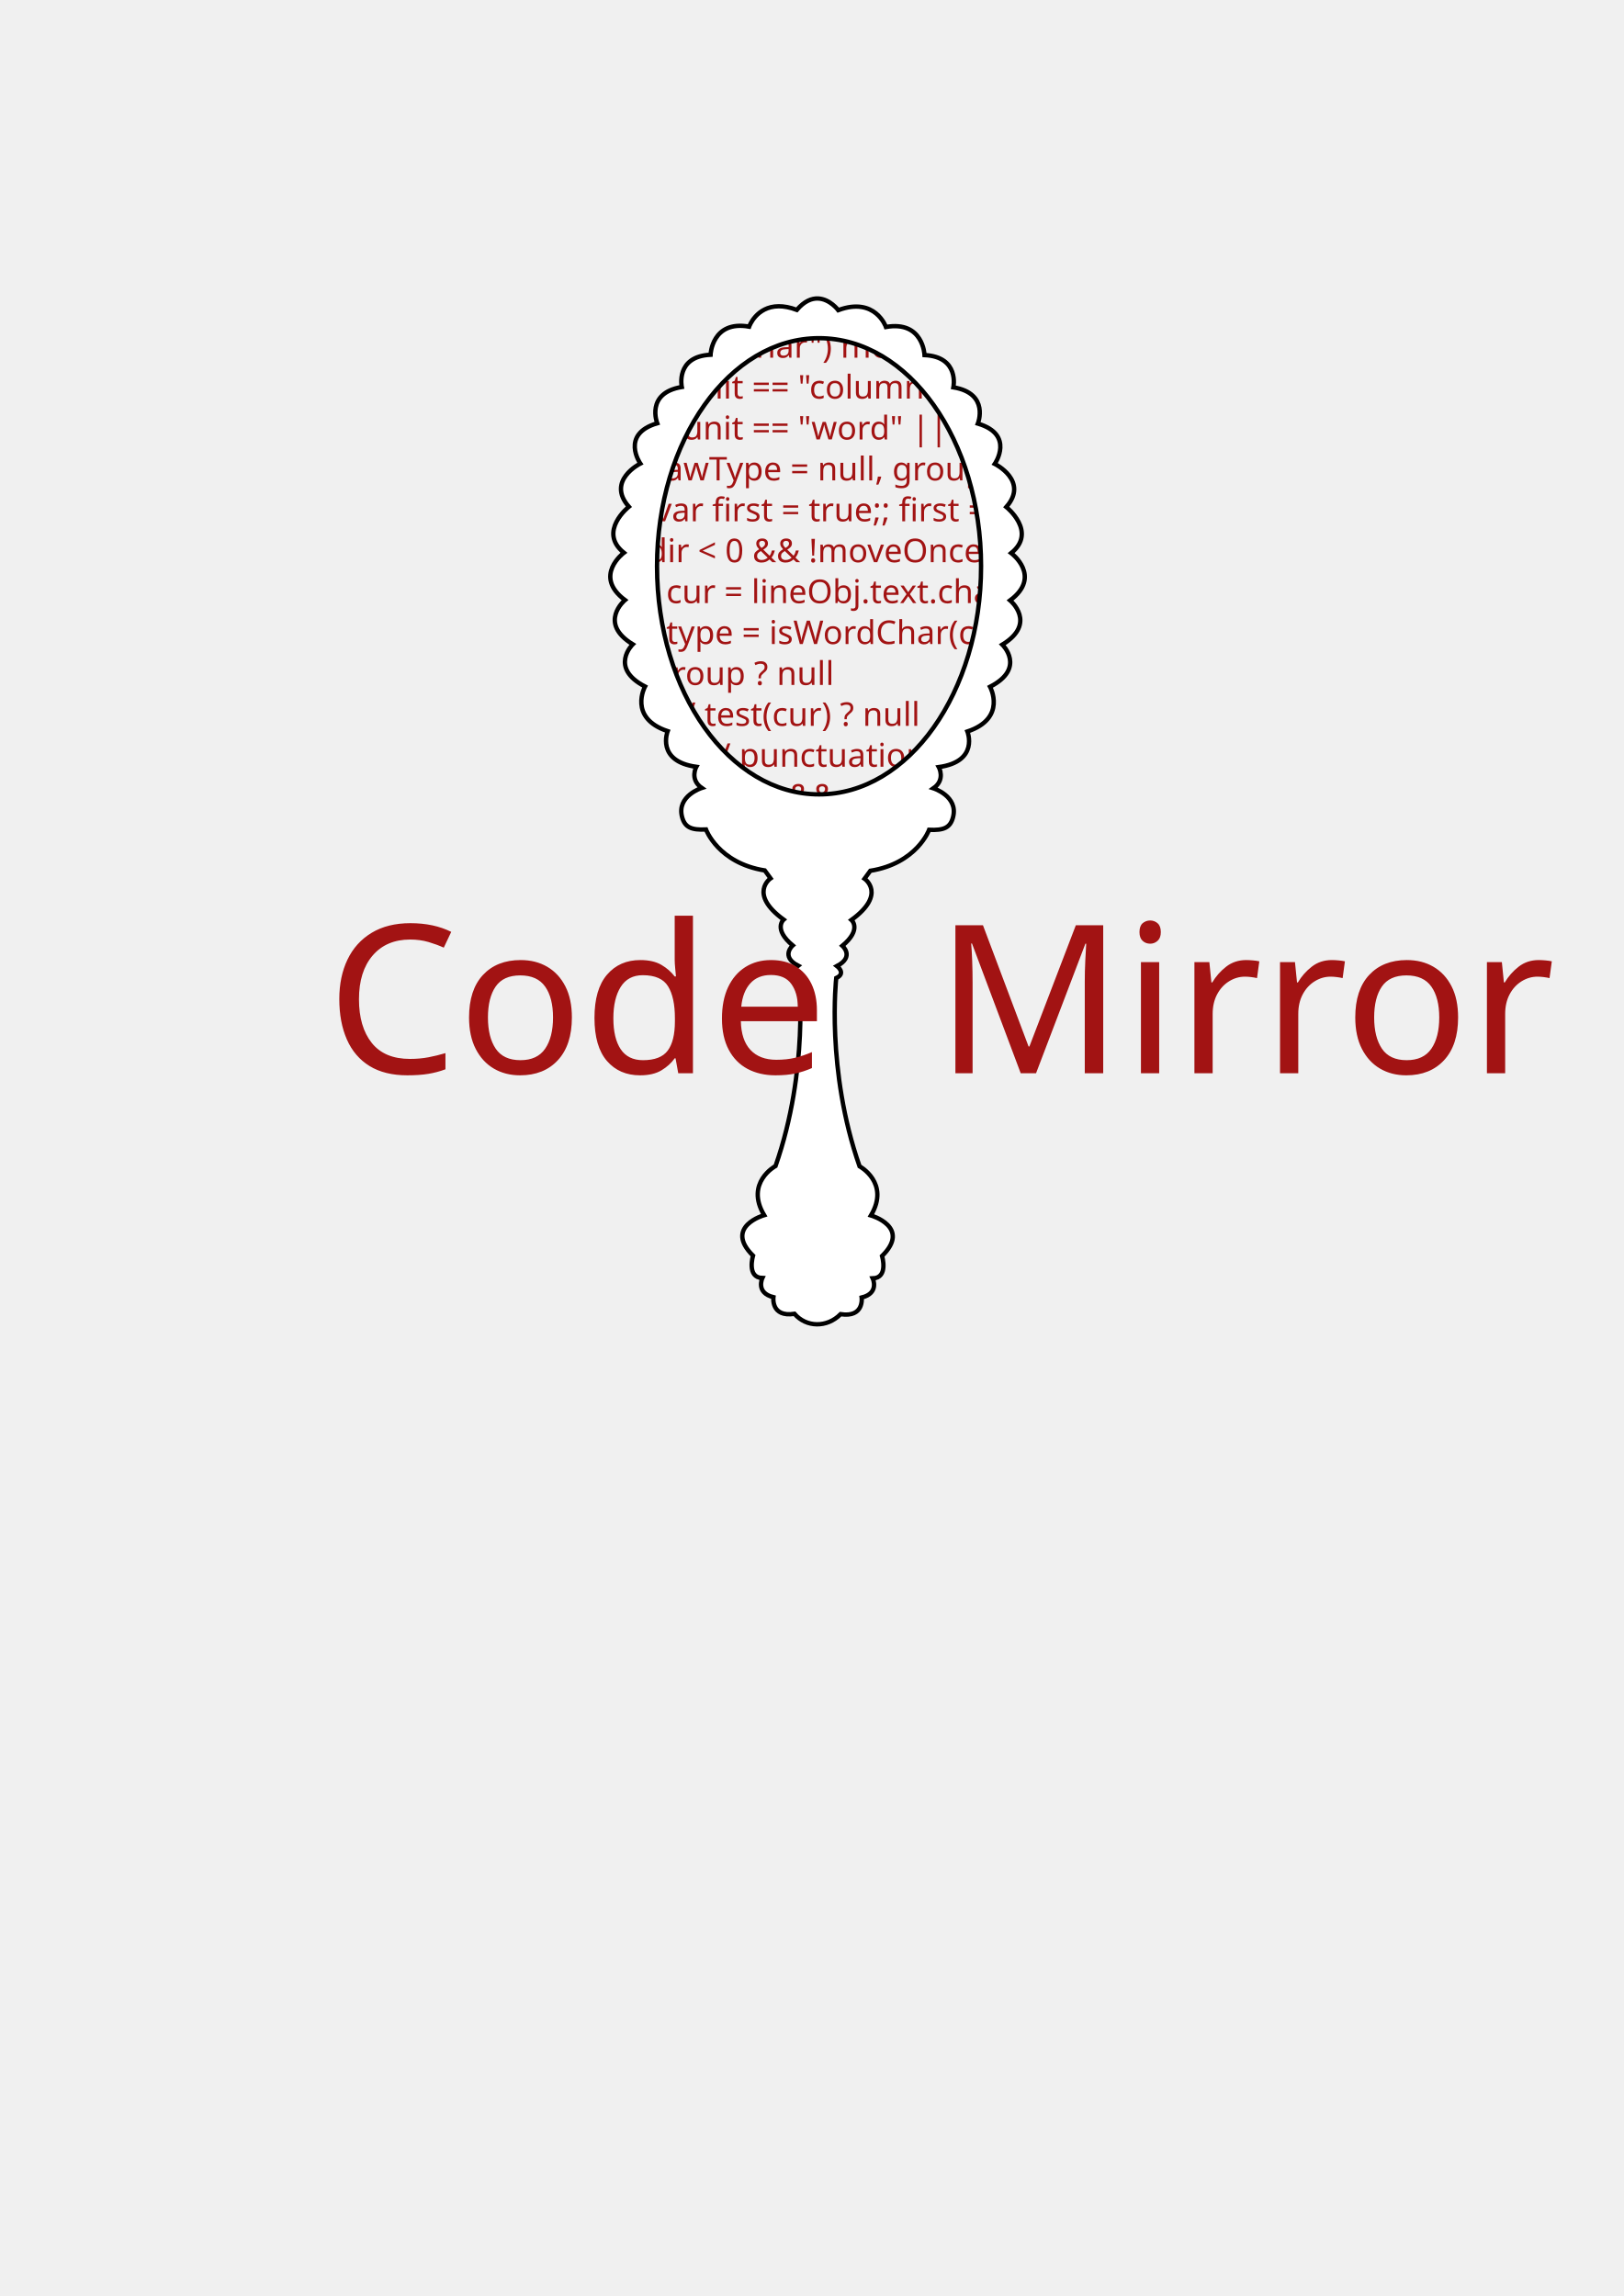
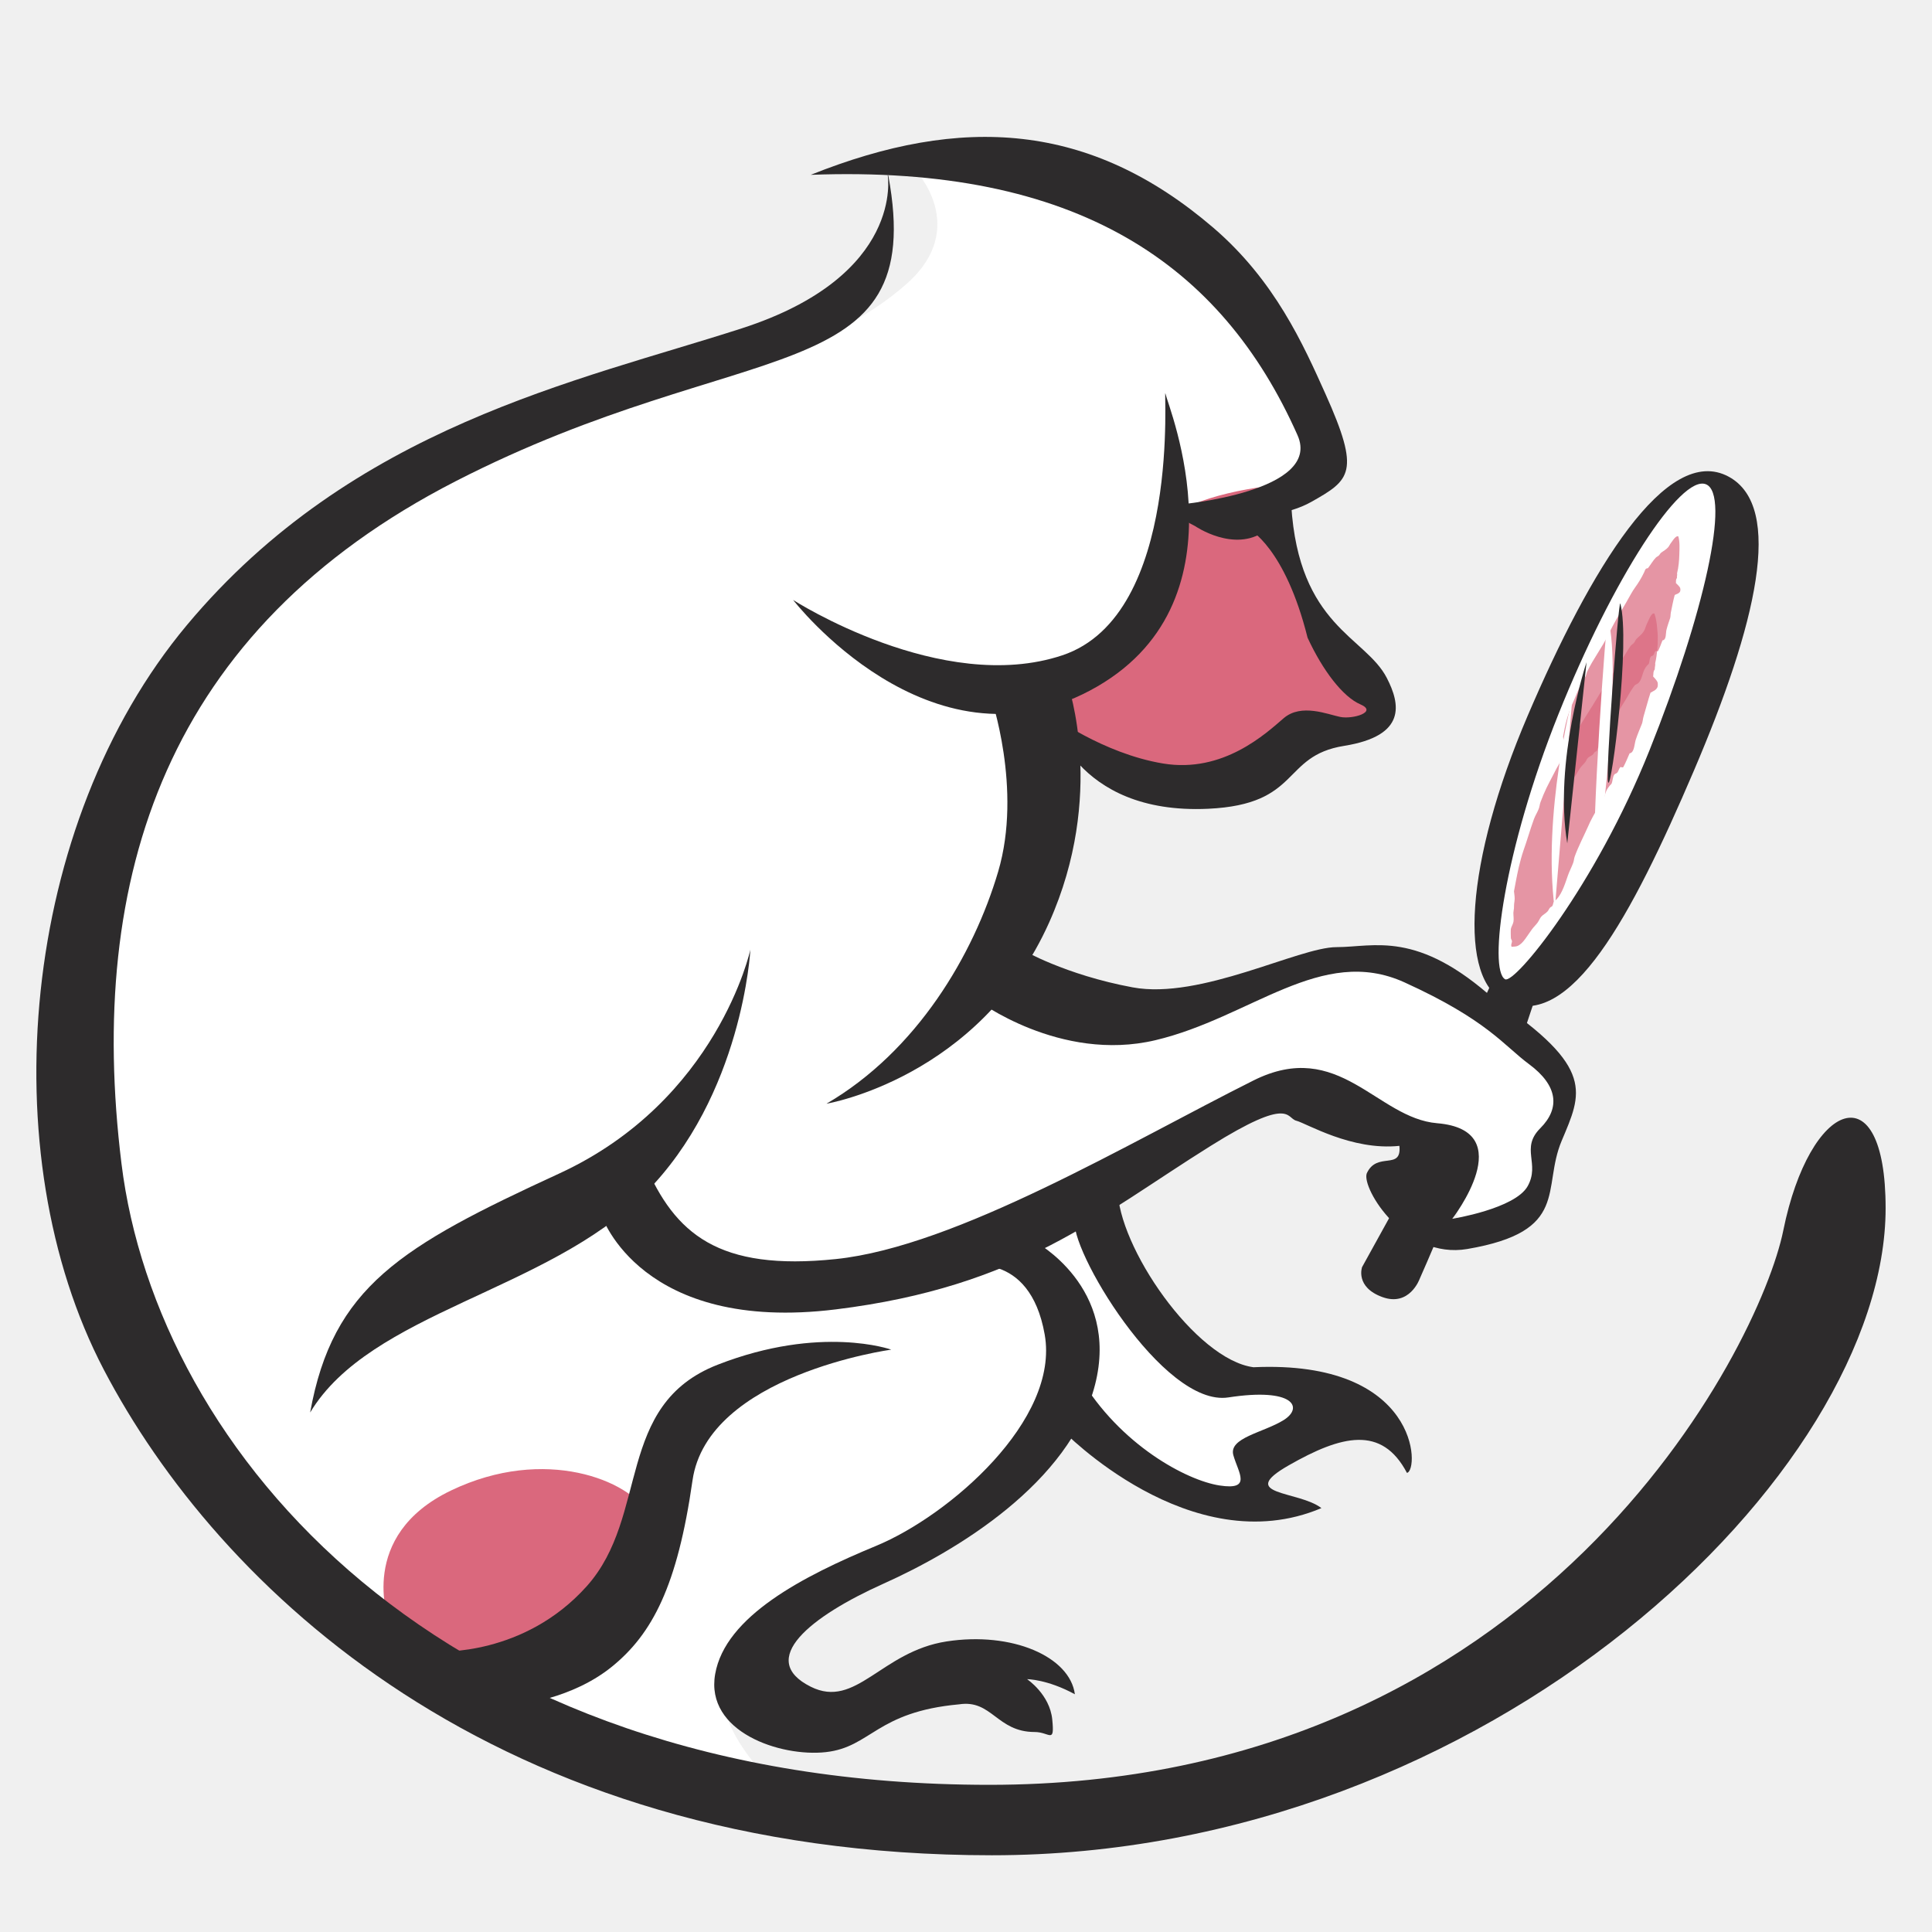
- <svg xmlns="http://www.w3.org/2000/svg" width="744.094" height="1052.362" id="svg2" version="1.1">
-   <defs id="defs4">
-     <clipPath clipPathUnits="userSpaceOnUse" id="clipPath4138">
-       <path transform="matrix(1.05,0,0,1,-290.7616,27.92713)" d="m 705.086,231.613 a 70.711,104.551 0 1 1 -141.421,0 70.711,104.551 0 1 1 141.421,0 z" id="path4140" style="fill:#ffffff;fill-opacity:1;stroke:none" />
+ <svg xmlns="http://www.w3.org/2000/svg" id="svg2" version="1.1" width="640" height="640" xml:space="preserve">
+   <defs id="defs6">
+     <clipPath clipPathUnits="userSpaceOnUse" id="clipPath16">
+       <path d="M 0,512 512,512 512,0 0,0 0,512 z" id="path18" />
+     </clipPath>
+     <clipPath clipPathUnits="userSpaceOnUse" id="clipPath40">
+       <path d="m 435.607,369.899 31.242,0 0,-64.782 -31.242,0 0,64.782 z" id="path42" />
+     </clipPath>
+     <clipPath clipPathUnits="userSpaceOnUse" id="clipPath56">
+       <path d="m 421.796,349.477 39.074,0 0,-88.423 -39.074,0 0,88.423 z" id="path58" />
    </clipPath>
  </defs>
-   <g id="layer1">
-     <text xml:space="preserve" style="font-size:15px;font-style:normal;font-variant:normal;font-weight:normal;font-stretch:normal;line-height:125%;letter-spacing:0px;word-spacing:0px;fill:#a21313;fill-opacity:1;stroke:none;font-family:Ubuntu Mono;-inkscape-font-specification:Ubuntu Mono" x="247.487" y="163.428" id="text4006" clip-path="url(#clipPath4138)" transform="translate(0.5050729,0.505076)">
-       <tspan id="tspan4008" x="247.487" y="163.428">    if (unit == "char") moveOnce();</tspan>
-       <tspan x="247.487" y="182.178" id="tspan4010">    else if (unit == "column") moveOnce(true);</tspan>
-       <tspan x="247.487" y="200.928" id="tspan4012">    else if (unit == "word" || unit == "group") {</tspan>
-       <tspan x="247.487" y="219.678" id="tspan4014">      var sawType = null, group = unit == "group";</tspan>
-       <tspan x="247.487" y="238.428" id="tspan4016">      for (var first = true;; first = false) {</tspan>
-       <tspan x="247.487" y="257.178" id="tspan4018">        if (dir &lt; 0 &amp;&amp; !moveOnce(!first)) break;</tspan>
-       <tspan x="247.487" y="275.928" id="tspan4020">        var cur = lineObj.text.charAt(ch) || "\n";</tspan>
-       <tspan x="247.487" y="294.678" id="tspan4022">        var type = isWordChar(cur) ? "w"</tspan>
-       <tspan x="247.487" y="313.428" id="tspan4024">          : !group ? null</tspan>
-       <tspan x="247.487" y="332.178" id="tspan4026">          : /\s/.test(cur) ? null</tspan>
-       <tspan x="247.487" y="350.928" id="tspan4028">          : "p"; // punctuation</tspan>
-       <tspan x="247.487" y="369.678" id="tspan4046">        if (sawType &amp;&amp; sawType</tspan>
-     </text>
-     <path style="fill:#ffffff;fill-opacity:1;stroke:#000000;stroke-opacity:1;stroke-width:2;stroke-miterlimit:4;stroke-dasharray:none" d="M 374.844 136.812 C 371.969 136.71 368.643 137.979 365.156 142.031 C 361.971 140.846 359.223 140.356 356.844 140.375 C 346.532 140.456 343.312 149.719 343.312 149.719 C 326.223 146.679 325.625 162.594 325.625 162.594 C 309.432 163.371 312.438 177.375 312.438 177.375 C 295.679 180.157 301.188 194 301.188 194 C 284.108 199.046 293.438 212.469 293.438 212.469 C 293.438 212.469 277.682 220.313 288.188 232.25 C 288.188 232.25 273.818 243.633 285.906 253.344 C 285.906 253.344 271.579 263.975 286.406 275.031 C 286.406 275.031 273.841 285.48 289.969 295.312 C 289.969 295.312 278.924 306.071 295.594 314.656 C 295.594 314.656 287.708 329.019 305.969 335.125 C 305.969 335.125 300.475 348.889 319.094 351.469 C 319.094 351.469 315.902 357.196 321.594 361.156 C 321.594 361.156 310.044 364.787 312.562 374.406 C 313.834 379.262 316.827 380.492 323.531 380.188 C 323.531 380.188 329.096 395.548 350.469 398.969 L 353.125 402.594 C 353.125 402.594 342.806 409.641 359.125 421.5 C 359.125 421.5 354.161 425.743 363.281 433.344 C 363.281 433.344 357.541 438.336 365.75 442.625 C 365.75 442.625 361.358 445.962 366.094 448.125 C 366.094 448.125 370.883 490.183 355.406 534.438 C 355.406 534.438 341.287 542.048 350.188 556.969 C 350.188 556.969 331.597 562.241 345.094 575.531 C 345.094 575.531 342.055 585.562 349.375 585.781 C 349.375 585.781 346.16 592.546 354.438 594.562 C 354.438 594.562 353.179 603.881 364.094 602.188 C 369.448 608.41 378.927 608.705 385.219 602.344 C 396.134 604.037 394.875 594.719 394.875 594.719 C 403.152 592.702 399.938 585.938 399.938 585.938 C 407.258 585.718 404.219 575.688 404.219 575.688 C 417.716 562.397 399.125 557.094 399.125 557.094 C 408.025 542.173 393.906 534.562 393.906 534.562 C 378.43 490.308 383.219 448.281 383.219 448.281 C 387.954 446.118 383.562 442.781 383.562 442.781 C 391.771 438.492 386.031 433.5 386.031 433.5 C 395.151 425.899 390.188 421.656 390.188 421.656 C 406.507 409.797 396.188 402.75 396.188 402.75 L 398.844 399.125 C 420.216 395.704 425.781 380.344 425.781 380.344 C 432.486 380.648 435.479 379.418 436.75 374.562 C 439.268 364.943 427.75 361.312 427.75 361.312 C 433.442 357.352 430.219 351.594 430.219 351.594 C 448.838 349.014 443.344 335.281 443.344 335.281 C 461.604 329.175 453.719 314.781 453.719 314.781 C 470.389 306.196 459.344 295.469 459.344 295.469 C 475.471 285.637 462.906 275.188 462.906 275.188 C 477.734 264.131 463.406 253.5 463.406 253.5 C 475.495 243.789 461.156 232.375 461.156 232.375 C 471.662 220.438 455.875 212.625 455.875 212.625 C 455.875 212.625 465.204 199.202 448.125 194.156 C 448.125 194.156 453.665 180.313 436.906 177.531 C 436.906 177.531 439.881 163.527 423.688 162.75 C 423.688 162.75 423.089 146.836 406 149.875 C 406 149.875 401.147 135.835 384.156 142.156 C 384.156 142.156 380.333 137.008 374.844 136.812 z M 375.344 155 C 416.349 155 449.594 201.789 449.594 259.531 C 449.594 317.273 416.349 364.094 375.344 364.094 C 334.339 364.094 301.094 317.273 301.094 259.531 C 301.094 201.789 334.339 155 375.344 155 z " id="rect3058" />
-     <text id="text4207" y="491.914" x="149.695" style="font-size:95px;font-style:normal;font-variant:normal;font-weight:normal;font-stretch:normal;line-height:125%;letter-spacing:0px;word-spacing:0px;fill:#a21313;fill-opacity:1;stroke:none;font-family:Source Sans;-inkscape-font-specification:Source Sans" xml:space="preserve">
-       <tspan y="491.914" x="149.695" id="tspan4209">Code  Mirror</tspan>
-     </text>
+   <g id="g10" transform="matrix(1.25,0,0,-1.25,0,640)">
+     <path id="path22" style="fill:#ffffff;fill-opacity:1;fill-rule:nonzero;stroke:none" d="m 242.522,467.002 c 0,0 14.504,-15.146 -2,-30 -40,-36 -140,-34 -189,-102 -30,-47 -76,-183 71,-273 66,-34 94,-33 94,-33 0,0 -44,31 -16,52 28,21 69,31 80,60 13,-10 34,-31 54,-29 -2,13 -7,18 9,20 16,2 24,2 24,2 0,0 -15,12 -32,13 -17,1 -49,34 -48,48 21,12 48,32 64,26 16,-6 32,-16 35,-25 0,-6 -3,-16 10,-8 13,8 10,13 15,24 5,11 6,13 -5,22 -11,9 -37,30 -58,24 -21,-6 -65,-23 -87,-2 9,20 23,52 16,74 13,10 28,21 30,39 15,2 47,11 41,27 -6,16 -41,85 -106,71" />
+     <path id="path26" style="fill:#ffffff;fill-opacity:1;fill-rule:nonzero;stroke:none" d="m 441.522,306.002 c 11,29 29,78 12,80 -17,2 -36,-44 -41,-56 -5,-12 -25,-72 -14,-80 11,-8 43,56 43,56" />
+     <path id="path30" style="fill:#da687d;fill-opacity:1;fill-rule:nonzero;stroke:none" d="m 348.522,384.002 c 3.13,4.919 5.821,0.645 -7.679,-0.355 -13.5,-1 -29.622,-5.185 -32.389,-11.048 -5.192,-11.002 -6.932,-38.097 -26.432,-44.097 -1,-7 0,-23 27.5,-26 27.5,-3 28.5,15 44.5,14.5 16,-0.5 14.5,5.5 9,10 -5.5,4.5 -24.5,35 -24.5,45 0,10 6.5,6.5 10,12" />
+     <path id="path34" style="fill:#da687d;fill-opacity:1;fill-rule:nonzero;stroke:none" d="m 103.022,82.502 c 0,0 -8.5,22.5 16.5,34.5 25,12 47.5,2.5 52,-6 4.5,-8.5 -7.5,-42.5 -50.5,-43 -10.5,8.5 -18,14.5 -18,14.5" />
+     <g id="g38" transform="translate(-21.47687,0)" />
+     <g id="g44" transform="translate(-21.47687,0)">
+       <g style="opacity:0.7" id="g46" clip-path="url(#clipPath40)">
+         <g id="g48" transform="translate(466.2583,369.8384)">
+           <path id="path50" style="fill:#da687d;fill-opacity:1;fill-rule:evenodd;stroke:none" d="M 0,0 C 0.423,-1.569 0.298,-3.199 0.255,-4.838 0.213,-6.452 0.062,-8.15 -0.349,-9.801 c 0.106,-0.377 -0.082,-0.814 -0.018,-1.201 -0.41,-0.515 -0.194,-0.903 -0.284,-1.354 0.661,-0.674 1.522,-1.313 1.152,-2.162 -0.259,-0.596 -0.874,-0.706 -1.464,-0.995 -0.389,-1.403 -0.709,-3.099 -1.028,-4.649 -0.097,-0.476 -0.044,-1.051 -0.187,-1.485 -0.334,-1.01 -0.691,-1.978 -0.971,-3.09 -0.237,-0.945 0.034,-2.689 -1.063,-2.811 -0.423,-1.049 -0.663,-1.841 -1.165,-2.83 -0.286,-0.163 -0.452,0.106 -0.692,0.009 -0.305,-0.348 -0.294,-0.823 -0.577,-1.114 -0.222,-0.229 -0.503,-0.163 -0.665,-0.385 -0.363,-0.5 -0.266,-1.24 -0.523,-1.902 -0.468,-0.4 -0.862,-0.905 -1.147,-1.478 -0.588,-1.179 -0.698,-2.681 -1.591,-3.593 -0.28,-0.286 -0.761,-0.365 -1.011,-0.647 -0.238,-0.269 -0.455,-0.665 -0.689,-0.98 -0.338,-0.452 -0.669,-1.045 -0.972,-1.583 -1.004,-1.787 -2.383,-3.71 -3.301,-5.664 -0.173,-0.369 -0.199,-0.805 -0.364,-1.165 -0.381,-0.827 -0.943,-1.579 -1.257,-2.333 -0.516,-1.239 -1.31,-3.339 -2.538,-4.42 -0.149,-0.131 -0.473,-0.254 -0.606,-0.414 -0.179,-0.215 -0.136,-0.568 -0.32,-0.808 -0.086,-0.113 -0.4,-0.164 -0.537,-0.302 -0.208,-0.211 -0.306,-0.481 -0.479,-0.639 -0.426,-0.388 -1.015,-0.555 -1.381,-0.959 -0.277,-0.306 -0.397,-0.743 -0.692,-1.127 -0.318,-0.413 -0.761,-0.784 -1.09,-1.202 -0.994,-1.264 -1.38,-2.8 -2.702,-3.396 -0.393,-0.178 -0.88,-0.12 -1.291,-0.241 -0.374,0.344 -0.078,0.818 -0.163,1.164 -0.055,0.222 -0.285,0.382 -0.346,0.583 -0.143,0.474 -0.347,1.336 -0.34,1.878 0.007,0.538 0.305,0.971 0.375,1.612 0.061,0.549 -0.137,1.246 -0.177,1.856 -0.021,0.306 0.064,0.624 0.059,0.956 -0.008,0.533 -0.066,0.801 0.008,1.442 0.086,0.743 -0.074,1.462 -0.171,2.152 0.342,1.705 0.531,3.008 1.09,4.919 0.258,0.881 0.721,2.367 1.18,3.346 0.886,1.895 1.64,3.964 2.6,5.945 0.319,0.656 0.825,1.196 1.139,1.852 0.182,0.381 0.211,0.828 0.395,1.215 1.617,3.398 3.877,6.233 5.565,9.731 1.399,2.859 2.88,5.418 4.745,8.545 0.842,1.415 1.568,2.917 2.434,4.086 0.66,0.891 1.632,2.413 2.334,3.916 0.278,0.596 0.269,1.073 1.005,1.102 0.758,0.948 1.326,2.018 2.119,2.824 0.2,0.202 0.51,0.303 0.733,0.498 0.26,0.228 0.383,0.57 0.638,0.778 0.541,0.441 1.432,0.832 2.035,1.659 0.16,0.22 0.229,0.451 0.406,0.682 0.414,0.539 1.191,1.866 1.81,2.013 C -0.241,0.085 -0.126,0.061 0,0" />
+         </g>
+       </g>
+     </g>
+     <g id="g54" transform="translate(-21.47687,0)" />
+     <g id="g60" transform="translate(-21.47687,0)">
+       <g style="opacity:0.7" id="g62" clip-path="url(#clipPath56)">
+         <g id="g64" transform="translate(459.8965,349.4487)">
+           <path id="path66" style="fill:#da687d;fill-opacity:1;fill-rule:evenodd;stroke:none" d="m 0,0 c 0.688,-1.936 0.765,-4.106 0.935,-6.266 -0.019,-2.14 -0.168,-4.579 -0.715,-6.943 0.098,-0.492 -0.155,-1.108 -0.109,-1.623 -0.519,-0.752 -0.295,-1.25 -0.438,-1.876 0.718,-0.835 1.666,-1.609 1.155,-2.836 -0.37,-0.846 -1.118,-1.037 -1.845,-1.479 -0.64,-1.905 -1.226,-4.263 -1.846,-6.305 -0.187,-0.635 -0.212,-1.395 -0.447,-1.977 -0.547,-1.362 -1.111,-2.656 -1.597,-4.101 -0.416,-1.238 -0.356,-3.498 -1.652,-3.689 -0.61,-1.355 -0.978,-2.373 -1.674,-3.651 -0.35,-0.217 -0.512,0.119 -0.801,-0.013 -0.392,-0.456 -0.442,-1.063 -0.795,-1.445 -0.269,-0.298 -0.585,-0.226 -0.785,-0.514 -0.449,-0.651 -0.386,-1.58 -0.723,-2.425 -0.282,-0.266 -0.546,-0.564 -0.784,-0.888 -0.119,-0.162 -0.233,-0.33 -0.337,-0.505 l -0.153,-0.266 -0.072,-0.136 -0.034,-0.069 -0.003,-0.004 0,-10e-4 c 0.099,0.238 0.028,0.066 0.05,0.119 l -10e-4,-0.002 -0.001,-10e-4 -0.004,-0.01 -0.008,-0.019 -0.016,-0.037 c -0.697,-1.635 -0.851,-3.63 -1.895,-4.955 -0.335,-0.421 -0.872,-0.577 -1.142,-0.971 -0.259,-0.375 -0.491,-0.912 -0.746,-1.347 -0.366,-0.625 -0.722,-1.432 -1.046,-2.164 -1.085,-2.456 -2.571,-5.274 -3.572,-8.03 -0.188,-0.523 -0.205,-1.106 -0.385,-1.617 -0.422,-1.173 -1.022,-2.273 -1.394,-3.342 -0.626,-1.753 -1.474,-4.727 -3.01,-6.377 -0.182,-0.2 -0.567,-0.415 -0.732,-0.65 -0.22,-0.315 -0.191,-0.786 -0.42,-1.137 -0.106,-0.164 -0.475,-0.275 -0.642,-0.48 -0.254,-0.313 -0.383,-0.69 -0.594,-0.926 -0.503,-0.581 -1.23,-0.865 -1.714,-1.438 -0.365,-0.435 -0.562,-1.029 -0.958,-1.568 -0.426,-0.578 -0.991,-1.104 -1.428,-1.683 -0.65,-0.928 -1.251,-1.786 -1.828,-2.608 -0.592,-0.813 -1.215,-1.514 -2.047,-1.884 -0.495,-0.219 -1.042,-0.12 -1.539,-0.256 -0.353,0.473 0.086,1.071 0.061,1.524 -0.018,0.288 -0.25,0.504 -0.28,0.766 -0.07,0.615 -0.141,1.712 -0.035,2.387 0.099,0.676 0.548,1.191 0.712,2.005 0.125,0.708 -0.034,1.591 -0.025,2.359 0.004,0.387 0.13,0.791 0.153,1.206 0.038,0.668 -0.008,0.999 0.13,1.795 0.163,0.922 -0.034,1.854 -0.121,2.709 0.426,2.191 0.686,3.806 1.265,6.362 0.273,1.176 0.786,3.104 1.265,4.488 0.472,1.315 0.904,2.681 1.347,4.063 0.445,1.4 0.906,2.841 1.424,4.249 0.347,0.939 0.896,1.734 1.274,2.728 0.213,0.565 0.249,1.192 0.465,1.767 0.475,1.25 0.99,2.514 1.541,3.656 0.553,1.123 1.13,2.228 1.711,3.336 l 0.938,1.807 c 0.326,0.58 0.653,1.161 0.981,1.745 0.649,1.172 1.283,2.367 1.886,3.609 1.027,1.966 2.073,3.828 3.188,5.725 1.116,1.844 2.324,3.757 3.629,5.817 1.158,1.853 2.248,3.825 3.357,5.355 0.827,1.167 2.173,3.163 3.042,5.126 0.342,0.78 0.349,1.38 1.197,1.482 0.907,1.274 1.649,2.697 2.452,3.773 0.214,0.276 0.563,0.445 0.808,0.722 0.286,0.323 0.408,0.762 0.693,1.065 0.582,0.653 1.672,1.277 2.21,2.569 0.151,0.332 0.198,0.653 0.368,1.006 0.397,0.822 1.098,2.779 1.78,3.145 C -0.284,0.044 -0.151,0.044 0,0" />
+         </g>
+       </g>
+     </g>
+     <path id="path70" style="fill:#ffffff;fill-opacity:1;fill-rule:nonzero;stroke:none" d="m 416.689,327.002 c 0,0 -8,-30.667 -4.667,-56 0.667,8 4.667,56 4.667,56" />
+     <path id="path74" style="fill:#ffffff;fill-opacity:1;fill-rule:nonzero;stroke:none" d="m 426.189,347.726 c -0.61,2.147 -4.597,-59.478 -3.432,-61.636 1.166,-2.159 7.147,48.575 3.432,61.636" />
+     <path id="path78" style="fill:#2d2b2c;fill-opacity:1;fill-rule:nonzero;stroke:none" d="m 235.249,465.604 c 0,0 4.667,-26.62 -38.667,-40.62 -43.333,-14 -103.061,-25.982 -147.06,-78.649 -44,-52.666 -52,-139.999 -22,-197.333 30,-57.333 103.333,-128.667 235.333,-128.667 132,0 236.853,101.506 236.853,171.506 0,36.667 -20.147,28.492 -27.114,-5.908 C 466.305,154.883 408.189,39.002 262.189,39.002 c -146,0 -220.667,88.667 -230,164.667 -9.334,76 11.899,141.469 88.566,180.802 76.667,39.334 125.32,23.664 114.653,80.997" />
+     <path id="path82" style="fill:#2d2b2c;fill-opacity:1;fill-rule:nonzero;stroke:none" d="m 198.857,260.335 c 0,0 -8.667,-40.001 -50.667,-59.333 -42,-19.334 -60,-30 -66,-63.334 16,26.666 62.667,32 88.667,58 26,26 28,64.667 28,64.667" />
+     <path id="path86" style="fill:#2d2b2c;fill-opacity:1;fill-rule:nonzero;stroke:none" d="m 210.19,353.002 c 0,0 36,-46.667 78.667,-24 42.666,22.667 20.667,75.333 20,78.667 -0.667,3.333 4.666,-58.667 -27.334,-69.334 -32,-10.666 -71.333,14.667 -71.333,14.667" />
+     <path id="path90" style="fill:#2d2b2c;fill-opacity:1;fill-rule:nonzero;stroke:none" d="m 116.189,74.336 c 0,0 22.666,-1.334 39.333,17.332 16.667,18.668 7.334,48 34.667,58.668 27.333,10.666 46,4 46,4 0,0 -48.667,-6.668 -52.667,-34.668 -4,-28 -10.666,-40.666 -21.333,-49.332 -10.667,-8.668 -24.667,-10 -24.667,-10 l -21.333,14 z" />
+     <path id="path94" style="fill:#2d2b2c;fill-opacity:1;fill-rule:nonzero;stroke:none" d="m 219.022,219.502 c 0,0 40.523,6.783 59,48 15.167,33.833 5,63 5,63 l -20.5,-3 c 0,0 8.5,-24.5 2,-46.5 -6.5,-22 -21.5,-47.5 -45.5,-61.5" />
+     <path id="path98" style="fill:#2d2b2c;fill-opacity:1;fill-rule:nonzero;stroke:none" d="m 437.133,313.162 c -14.461,-36.13 -35.773,-62.068 -38.265,-60.674 -4.494,2.513 -0.358,34.036 14.104,70.166 14.46,36.13 32.432,63.635 39.104,61.014 6.672,-2.621 -0.483,-34.376 -14.943,-70.506 m 20.999,72.506 c -16.442,8.934 -36.644,-24.449 -53.276,-63.334 -16.633,-38.885 -18.542,-70.229 -5.759,-75.836 17.092,-7.496 33.127,22.285 49.759,61.17 16.632,38.885 24,70 9.276,78" />
+     <path id="path102" style="fill:#2d2b2c;fill-opacity:1;fill-rule:nonzero;stroke:none" d="m 159.522,189.668 c 0,0 10.331,-31.037 62,-24.666 48.667,6 69.59,24.744 99.333,43.334 21.334,13.332 20,7.332 22.667,6.666 2.667,-0.666 14.667,-8 27.333,-6.666 0.667,-6.668 -5.999,-1.334 -8.666,-7.334 -1.333,-4 10.12,-22.824 26.666,-20 27.334,4.666 19.667,16 25.001,28.666 5.333,12.666 9,19.334 -17.667,37.334 -20.667,18.666 -32,13.999 -42,13.999 -10,0 -36,-13.999 -54,-10.666 -18,3.333 -29.334,10 -29.334,10 l -11.999,-13.333 c 0,0 21.999,-16.666 47.333,-10.666 25.333,6 44.001,25.332 66.001,15.332 22,-10 26.282,-16.701 32.999,-21.666 7.667,-5.668 8.333,-11.666 3,-17 -5.334,-5.334 0.001,-9.334 -3.332,-15.334 -3.334,-6 -20,-8.666 -20,-8.666 0,0 18.273,23.477 -4,25.332 -16,1.334 -26,22.668 -48.667,11.334 -32.55,-16.277 -78.668,-44 -110.668,-47.332 -31.193,-3.248 -42.667,6.666 -50.667,25.332 -9.333,-8 -11.333,-14 -11.333,-14" />
+     <path id="path106" style="fill:#2d2b2c;fill-opacity:1;fill-rule:nonzero;stroke:none" d="m 274.189,183.002 c 0,0 22.667,-12 16,-38 -6.667,-26 -36.667,-44 -56,-52.668 -19.333,-8.666 -33.743,-20.127 -19.333,-27.332 12,-6 18.667,9.334 36,12 17.333,2.666 32.667,-4 34,-14 -7.334,4 -12.667,4 -12.667,4 0,0 6,-4 6.667,-10.668 0.666,-6.666 -0.667,-3.332 -4.667,-3.332 -10,0 -11.333,8.666 -20,7.332 -22,-2 -23.333,-11.334 -35.333,-12.666 -12,-1.334 -32,5.334 -29.334,20.666 2.667,15.334 23.334,26 42.667,34 19.333,8 48.667,33.334 44.667,56 -4,22.668 -21.334,18 -21.334,18 l 18.667,6.668 z" />
+     <path id="path110" style="fill:#2d2b2c;fill-opacity:1;fill-rule:nonzero;stroke:none" d="m 331.022,371.752 c 0,0 9.5,-4.75 15.5,-28.75 4,-8.667 9.333,-15.667 14,-17.667 4.667,-2 -2,-4 -5.333,-3.333 -3.334,0.667 -10.334,3.667 -15,-0.333 -4.667,-4 -16,-14.667 -32,-12 -16,2.666 -29.667,12.833 -29.667,12.833 0,0 6,-26.5 41.667,-24.833 24.721,1.155 19.333,14 36,16.666 16.666,2.667 14.893,11.089 11.333,18 -5.667,11 -23.333,13.667 -25.333,45.834 -2,3.333 -14.5,-0.417 -11.167,-6.417" />
+     <path id="path114" style="fill:#2d2b2c;fill-opacity:1;fill-rule:nonzero;stroke:none" d="m 388.014,204.471 c 1.506,-1.477 -11.825,-31.469 -11.825,-31.469 0,0 -2.667,-7.334 -9.814,-4.75 -7.311,2.645 -5.413,7.948 -5.413,7.948 l 17.026,30.837 c 0,0 9.353,-1.906 10.026,-2.566" />
+     <path id="path118" style="fill:#2d2b2c;fill-opacity:1;fill-rule:nonzero;stroke:none" d="m 406.746,247.168 c -0.667,-2 -3.333,-10 -3.333,-10 l -10.891,8.334 2.891,6.332 11.333,-4.666 z" />
+     <path id="path122" style="fill:#2d2b2c;fill-opacity:1;fill-rule:nonzero;stroke:none" d="m 284.856,189.002 c -2,-7.334 23.333,-50.002 40.667,-47.334 17.333,2.666 19.999,-2.668 14.666,-6 -5.333,-3.334 -14.666,-4.668 -13.333,-9.334 1.333,-4.666 5,-9.334 -3.667,-8 -8.666,1.334 -26.333,10.668 -37,28.668 -3.333,-10.668 -4.666,-14 -4.666,-14 0,0 34,-35.334 68.666,-20.668 -6,4.668 -22.666,3.334 -8.666,11.334 14,8 24.666,10.666 31.333,-2 3.333,0.666 3.333,30 -40.667,28 -15.333,2 -36,32 -36,47.334 -4,-4 -9.333,-0.666 -11.333,-8" />
+     <path id="path126" style="fill:#2d2b2c;fill-opacity:1;fill-rule:nonzero;stroke:none" d="m 420.446,336.502 c 0,0 -8.75,-26.286 -5.104,-48 0.729,6.857 5.104,48 5.104,48" />
+     <path id="path130" style="fill:#2d2b2c;fill-opacity:1;fill-rule:nonzero;stroke:none" d="m 429.405,352.05 c -0.444,1.66 -4.07,-45.761 -3.203,-47.435 0.868,-1.673 5.909,37.339 3.203,47.435" />
+     <path id="path134" style="fill:#2d2b2c;fill-opacity:1;fill-rule:nonzero;stroke:none" d="m 312.855,378.335 c 0,0 37.667,3.333 31,18.333 -20.105,45.239 -58.333,71.667 -129,69 40,16 74,14 106.667,-14 16.333,-14 23.893,-31.041 29.75,-44.083 9.34,-20.801 6.589,-22.747 -3.75,-28.583 -12.568,-7.095 -34.191,-2.57 -34.667,-0.667" />
+     <path id="path138" style="fill:#2d2b2c;fill-opacity:1;fill-rule:nonzero;stroke:none" d="m 316.708,372.582 c 0,0 10.364,-7.138 18.502,-1.326 3.741,3.849 6.233,5.95 -4.371,5.512 l -12.905,0.529 c -8.941,1.825 -8.765,-0.938 -1.226,-4.715 z" />
  </g>
</svg>
